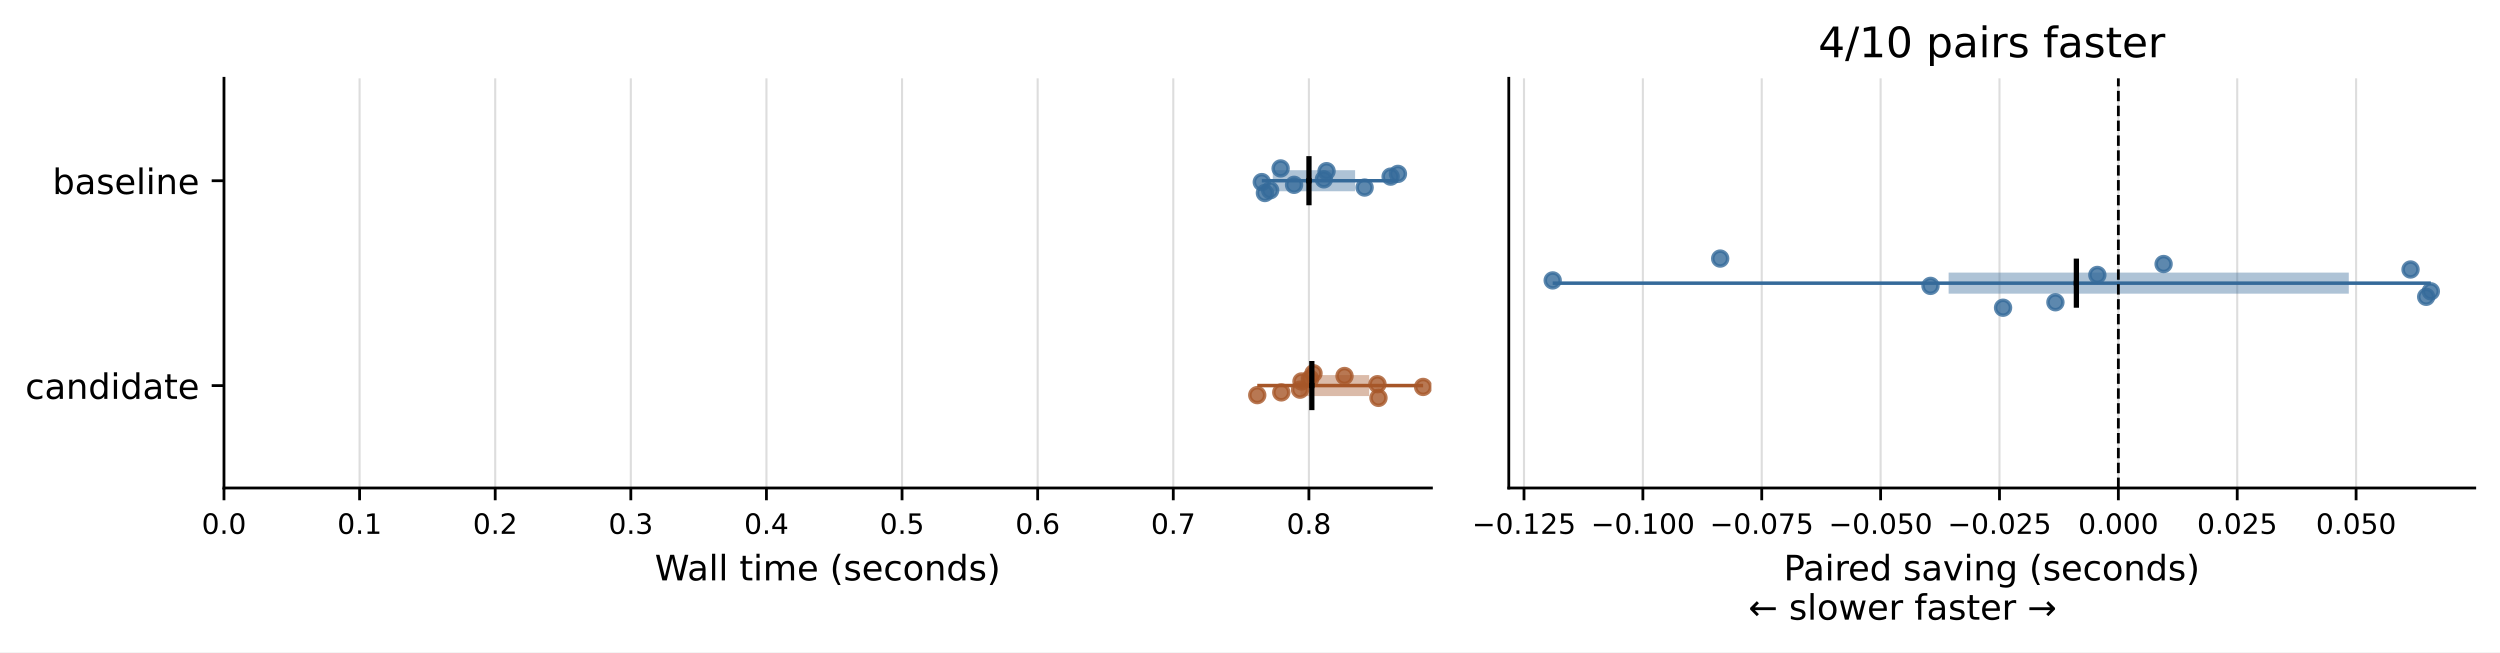
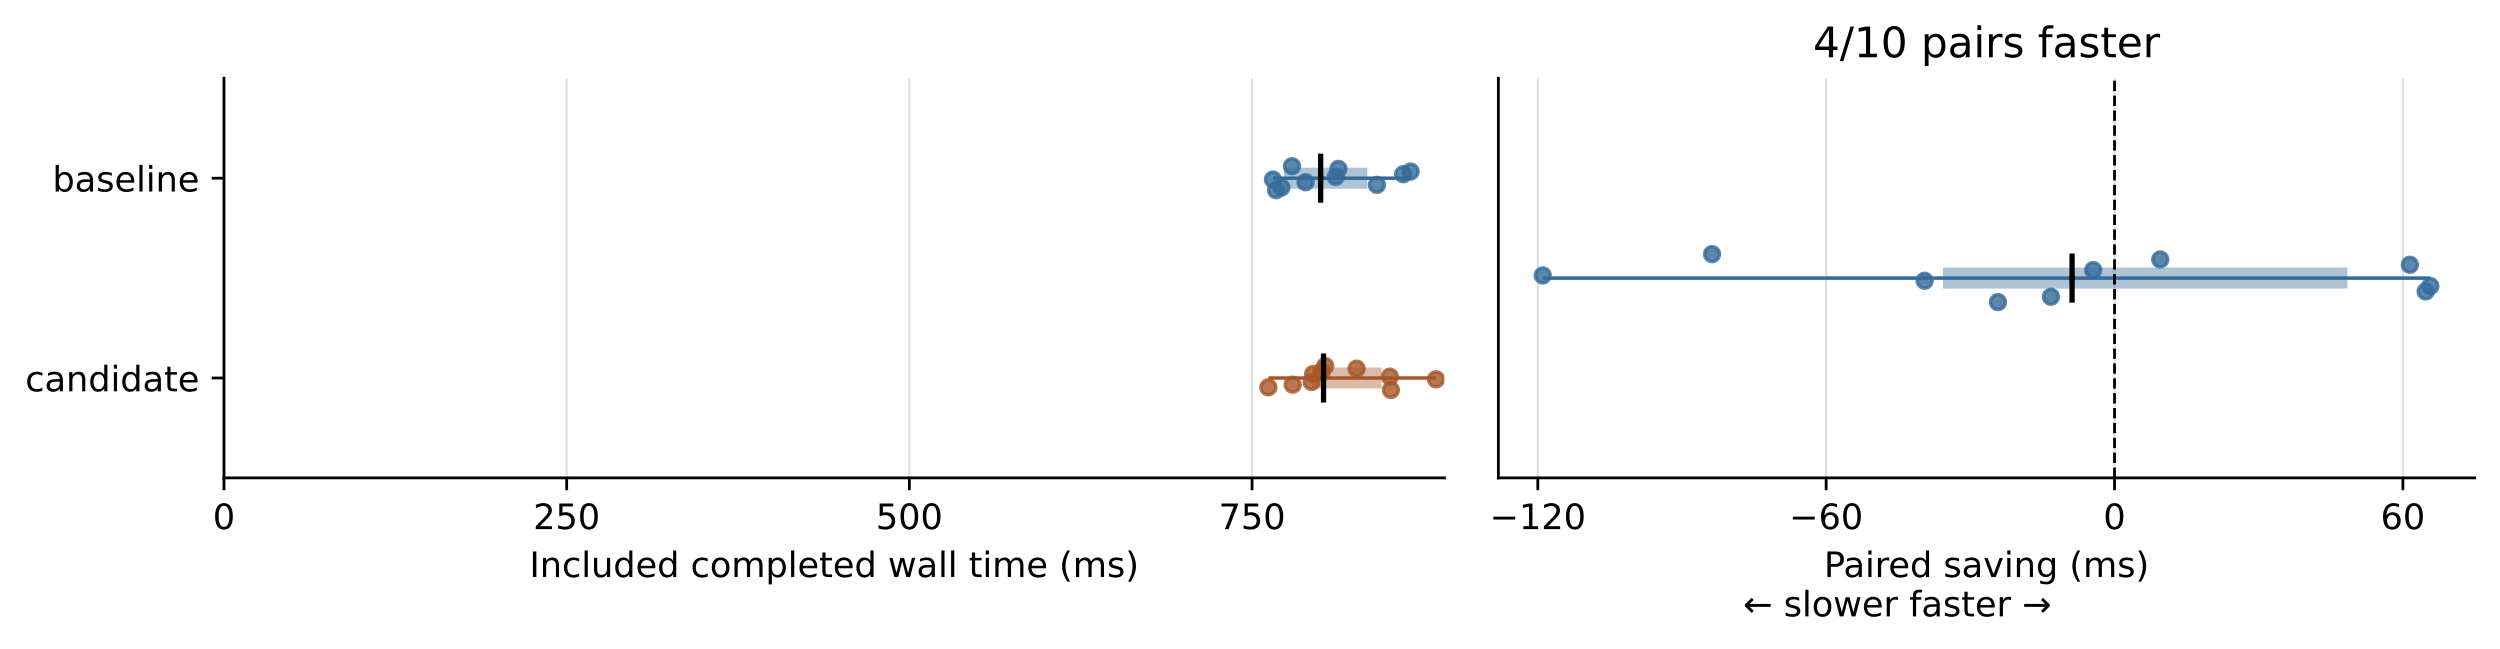
- <svg xmlns="http://www.w3.org/2000/svg" xmlns:xlink="http://www.w3.org/1999/xlink" width="712.581pt" height="185.913pt" viewBox="0 0 712.581 185.913" version="1.1">
+ <svg xmlns="http://www.w3.org/2000/svg" xmlns:xlink="http://www.w3.org/1999/xlink" width="712.581pt" height="184.968pt" viewBox="0 0 712.581 184.968" version="1.1">
  <defs>
    <style type="text/css">*{stroke-linejoin: round; stroke-linecap: butt}</style>
  </defs>
  <g id="figure_1">
    <g id="patch_1">
-       <path d="M -0 185.913  L 712.581 185.913  L 712.581 0  L -0 0  z " style="fill: #ffffff" />
+       <path d="M -0 184.968  L 712.581 184.968  L 712.581 0  L -0 0  z " style="fill: #ffffff" />
    </g>
    <g id="axes_1">
      <g id="patch_2">
-         <path d="M 63.841 139.094  L 408 139.094  L 408 22.318  L 63.841 22.318  z " style="fill: #ffffff" />
+         <path d="M 63.841 136.214  L 411.708 136.214  L 411.708 22.318  L 63.841 22.318  z " style="fill: #ffffff" />
      </g>
      <g id="matplotlib.axis_1">
        <g id="xtick_1">
          <g id="line2d_1">
-             <path d="M 63.841 139.094  L 63.841 22.318  " clip-path="url(#p7d16305b17)" style="fill: none; stroke: #dddddd; stroke-width: 0.6; stroke-linecap: square" />
+             <path d="M 63.841 136.214  L 63.841 22.318  " clip-path="url(#pef8e4d3e06)" style="fill: none; stroke: #dddddd; stroke-width: 0.6; stroke-linecap: square" />
          </g>
          <g id="line2d_2">
            <defs>
-               <path id="mda539fa902" d="M 0 0  L 0 3.5  " style="stroke: #000000; stroke-width: 0.8" />
+               <path id="m2d8aba5384" d="M 0 0  L 0 3.5  " style="stroke: #000000; stroke-width: 0.8" />
            </defs>
            <g>
-               <use xlink:href="#mda539fa902" x="63.841" y="139.094" style="stroke: #000000; stroke-width: 0.8" />
+               <use xlink:href="#m2d8aba5384" x="63.841" y="136.214" style="stroke: #000000; stroke-width: 0.8" />
            </g>
          </g>
          <g id="text_1">
-             <text style="font-size: 8px; font-family: 'DejaVu Sans', 'Bitstream Vera Sans', 'Computer Modern Sans Serif', 'Lucida Grande', 'Verdana', 'Geneva', 'Lucid', 'Arial', 'Helvetica', 'Avant Garde', sans-serif; text-anchor: middle" x="63.841" y="152.173" transform="rotate(-0 63.84063 152.1729)">0.0</text>
+             <text style="font-size: 10px; font-family: 'DejaVu Sans', 'Bitstream Vera Sans', 'Computer Modern Sans Serif', 'Lucida Grande', 'Verdana', 'Geneva', 'Lucid', 'Arial', 'Helvetica', 'Avant Garde', sans-serif; text-anchor: middle" x="63.841" y="150.813" transform="rotate(-0 63.84063 150.8126)">0</text>
          </g>
        </g>
        <g id="xtick_2">
          <g id="line2d_3">
-             <path d="M 102.495 139.094  L 102.495 22.318  " clip-path="url(#p7d16305b17)" style="fill: none; stroke: #dddddd; stroke-width: 0.6; stroke-linecap: square" />
+             <path d="M 161.518 136.214  L 161.518 22.318  " clip-path="url(#pef8e4d3e06)" style="fill: none; stroke: #dddddd; stroke-width: 0.6; stroke-linecap: square" />
          </g>
          <g id="line2d_4">
            <g>
-               <use xlink:href="#mda539fa902" x="102.495" y="139.094" style="stroke: #000000; stroke-width: 0.8" />
+               <use xlink:href="#m2d8aba5384" x="161.518" y="136.214" style="stroke: #000000; stroke-width: 0.8" />
            </g>
          </g>
          <g id="text_2">
-             <text style="font-size: 8px; font-family: 'DejaVu Sans', 'Bitstream Vera Sans', 'Computer Modern Sans Serif', 'Lucida Grande', 'Verdana', 'Geneva', 'Lucid', 'Arial', 'Helvetica', 'Avant Garde', sans-serif; text-anchor: middle" x="102.495" y="152.173" transform="rotate(-0 102.4951 152.1729)">0.1</text>
+             <text style="font-size: 10px; font-family: 'DejaVu Sans', 'Bitstream Vera Sans', 'Computer Modern Sans Serif', 'Lucida Grande', 'Verdana', 'Geneva', 'Lucid', 'Arial', 'Helvetica', 'Avant Garde', sans-serif; text-anchor: middle" x="161.518" y="150.813" transform="rotate(-0 161.518 150.8126)">250</text>
          </g>
        </g>
        <g id="xtick_3">
          <g id="line2d_5">
-             <path d="M 141.15 139.094  L 141.15 22.318  " clip-path="url(#p7d16305b17)" style="fill: none; stroke: #dddddd; stroke-width: 0.6; stroke-linecap: square" />
+             <path d="M 259.195 136.214  L 259.195 22.318  " clip-path="url(#pef8e4d3e06)" style="fill: none; stroke: #dddddd; stroke-width: 0.6; stroke-linecap: square" />
          </g>
          <g id="line2d_6">
            <g>
-               <use xlink:href="#mda539fa902" x="141.15" y="139.094" style="stroke: #000000; stroke-width: 0.8" />
+               <use xlink:href="#m2d8aba5384" x="259.195" y="136.214" style="stroke: #000000; stroke-width: 0.8" />
            </g>
          </g>
          <g id="text_3">
-             <text style="font-size: 8px; font-family: 'DejaVu Sans', 'Bitstream Vera Sans', 'Computer Modern Sans Serif', 'Lucida Grande', 'Verdana', 'Geneva', 'Lucid', 'Arial', 'Helvetica', 'Avant Garde', sans-serif; text-anchor: middle" x="141.15" y="152.173" transform="rotate(-0 141.1496 152.1729)">0.2</text>
+             <text style="font-size: 10px; font-family: 'DejaVu Sans', 'Bitstream Vera Sans', 'Computer Modern Sans Serif', 'Lucida Grande', 'Verdana', 'Geneva', 'Lucid', 'Arial', 'Helvetica', 'Avant Garde', sans-serif; text-anchor: middle" x="259.195" y="150.813" transform="rotate(-0 259.1954 150.8126)">500</text>
          </g>
        </g>
        <g id="xtick_4">
          <g id="line2d_7">
-             <path d="M 179.804 139.094  L 179.804 22.318  " clip-path="url(#p7d16305b17)" style="fill: none; stroke: #dddddd; stroke-width: 0.6; stroke-linecap: square" />
+             <path d="M 356.873 136.214  L 356.873 22.318  " clip-path="url(#pef8e4d3e06)" style="fill: none; stroke: #dddddd; stroke-width: 0.6; stroke-linecap: square" />
          </g>
          <g id="line2d_8">
            <g>
-               <use xlink:href="#mda539fa902" x="179.804" y="139.094" style="stroke: #000000; stroke-width: 0.8" />
+               <use xlink:href="#m2d8aba5384" x="356.873" y="136.214" style="stroke: #000000; stroke-width: 0.8" />
            </g>
          </g>
          <g id="text_4">
-             <text style="font-size: 8px; font-family: 'DejaVu Sans', 'Bitstream Vera Sans', 'Computer Modern Sans Serif', 'Lucida Grande', 'Verdana', 'Geneva', 'Lucid', 'Arial', 'Helvetica', 'Avant Garde', sans-serif; text-anchor: middle" x="179.804" y="152.173" transform="rotate(-0 179.8042 152.1729)">0.3</text>
-           </g>
-         </g>
-         <g id="xtick_5">
-           <g id="line2d_9">
-             <path d="M 218.459 139.094  L 218.459 22.318  " clip-path="url(#p7d16305b17)" style="fill: none; stroke: #dddddd; stroke-width: 0.6; stroke-linecap: square" />
-           </g>
-           <g id="line2d_10">
-             <g>
-               <use xlink:href="#mda539fa902" x="218.459" y="139.094" style="stroke: #000000; stroke-width: 0.8" />
-             </g>
-           </g>
-           <g id="text_5">
-             <text style="font-size: 8px; font-family: 'DejaVu Sans', 'Bitstream Vera Sans', 'Computer Modern Sans Serif', 'Lucida Grande', 'Verdana', 'Geneva', 'Lucid', 'Arial', 'Helvetica', 'Avant Garde', sans-serif; text-anchor: middle" x="218.459" y="152.173" transform="rotate(-0 218.4587 152.1729)">0.4</text>
-           </g>
-         </g>
-         <g id="xtick_6">
-           <g id="line2d_11">
-             <path d="M 257.113 139.094  L 257.113 22.318  " clip-path="url(#p7d16305b17)" style="fill: none; stroke: #dddddd; stroke-width: 0.6; stroke-linecap: square" />
-           </g>
-           <g id="line2d_12">
-             <g>
-               <use xlink:href="#mda539fa902" x="257.113" y="139.094" style="stroke: #000000; stroke-width: 0.8" />
-             </g>
-           </g>
-           <g id="text_6">
-             <text style="font-size: 8px; font-family: 'DejaVu Sans', 'Bitstream Vera Sans', 'Computer Modern Sans Serif', 'Lucida Grande', 'Verdana', 'Geneva', 'Lucid', 'Arial', 'Helvetica', 'Avant Garde', sans-serif; text-anchor: middle" x="257.113" y="152.173" transform="rotate(-0 257.1132 152.1729)">0.5</text>
-           </g>
-         </g>
-         <g id="xtick_7">
-           <g id="line2d_13">
-             <path d="M 295.768 139.094  L 295.768 22.318  " clip-path="url(#p7d16305b17)" style="fill: none; stroke: #dddddd; stroke-width: 0.6; stroke-linecap: square" />
-           </g>
-           <g id="line2d_14">
-             <g>
-               <use xlink:href="#mda539fa902" x="295.768" y="139.094" style="stroke: #000000; stroke-width: 0.8" />
-             </g>
-           </g>
-           <g id="text_7">
-             <text style="font-size: 8px; font-family: 'DejaVu Sans', 'Bitstream Vera Sans', 'Computer Modern Sans Serif', 'Lucida Grande', 'Verdana', 'Geneva', 'Lucid', 'Arial', 'Helvetica', 'Avant Garde', sans-serif; text-anchor: middle" x="295.768" y="152.173" transform="rotate(-0 295.7677 152.1729)">0.6</text>
-           </g>
-         </g>
-         <g id="xtick_8">
-           <g id="line2d_15">
-             <path d="M 334.422 139.094  L 334.422 22.318  " clip-path="url(#p7d16305b17)" style="fill: none; stroke: #dddddd; stroke-width: 0.6; stroke-linecap: square" />
-           </g>
-           <g id="line2d_16">
-             <g>
-               <use xlink:href="#mda539fa902" x="334.422" y="139.094" style="stroke: #000000; stroke-width: 0.8" />
-             </g>
-           </g>
-           <g id="text_8">
-             <text style="font-size: 8px; font-family: 'DejaVu Sans', 'Bitstream Vera Sans', 'Computer Modern Sans Serif', 'Lucida Grande', 'Verdana', 'Geneva', 'Lucid', 'Arial', 'Helvetica', 'Avant Garde', sans-serif; text-anchor: middle" x="334.422" y="152.173" transform="rotate(-0 334.4222 152.1729)">0.7</text>
-           </g>
-         </g>
-         <g id="xtick_9">
-           <g id="line2d_17">
-             <path d="M 373.077 139.094  L 373.077 22.318  " clip-path="url(#p7d16305b17)" style="fill: none; stroke: #dddddd; stroke-width: 0.6; stroke-linecap: square" />
-           </g>
-           <g id="line2d_18">
-             <g>
-               <use xlink:href="#mda539fa902" x="373.077" y="139.094" style="stroke: #000000; stroke-width: 0.8" />
-             </g>
-           </g>
-           <g id="text_9">
-             <text style="font-size: 8px; font-family: 'DejaVu Sans', 'Bitstream Vera Sans', 'Computer Modern Sans Serif', 'Lucida Grande', 'Verdana', 'Geneva', 'Lucid', 'Arial', 'Helvetica', 'Avant Garde', sans-serif; text-anchor: middle" x="373.077" y="152.173" transform="rotate(-0 373.0767 152.1729)">0.8</text>
-           </g>
-         </g>
-         <g id="text_10">
-           <text style="font-size: 10px; font-family: 'DejaVu Sans', 'Bitstream Vera Sans', 'Computer Modern Sans Serif', 'Lucida Grande', 'Verdana', 'Geneva', 'Lucid', 'Arial', 'Helvetica', 'Avant Garde', sans-serif; text-anchor: middle" x="235.92" y="165.435" transform="rotate(-0 235.9203 165.4351)">Wall time (seconds)</text>
+             <text style="font-size: 10px; font-family: 'DejaVu Sans', 'Bitstream Vera Sans', 'Computer Modern Sans Serif', 'Lucida Grande', 'Verdana', 'Geneva', 'Lucid', 'Arial', 'Helvetica', 'Avant Garde', sans-serif; text-anchor: middle" x="356.873" y="150.813" transform="rotate(-0 356.8727 150.8126)">750</text>
+           </g>
+         </g>
+         <g id="text_5">
+           <text style="font-size: 10px; font-family: 'DejaVu Sans', 'Bitstream Vera Sans', 'Computer Modern Sans Serif', 'Lucida Grande', 'Verdana', 'Geneva', 'Lucid', 'Arial', 'Helvetica', 'Avant Garde', sans-serif; text-anchor: middle" x="237.774" y="164.491" transform="rotate(-0 237.7741 164.4907)">Included completed wall time (ms)</text>
        </g>
      </g>
      <g id="matplotlib.axis_2">
        <g id="ytick_1">
-           <g id="line2d_19">
+           <g id="line2d_9">
            <defs>
-               <path id="mda87a6e8aa" d="M 0 0  L -3.5 0  " style="stroke: #000000; stroke-width: 0.8" />
+               <path id="m317ef83d3a" d="M 0 0  L -3.5 0  " style="stroke: #000000; stroke-width: 0.8" />
            </defs>
            <g>
-               <use xlink:href="#mda87a6e8aa" x="63.841" y="51.512" style="stroke: #000000; stroke-width: 0.8" />
-             </g>
-           </g>
-           <g id="text_11">
-             <text style="font-size: 10px; font-family: 'DejaVu Sans', 'Bitstream Vera Sans', 'Computer Modern Sans Serif', 'Lucida Grande', 'Verdana', 'Geneva', 'Lucid', 'Arial', 'Helvetica', 'Avant Garde', sans-serif; text-anchor: end" x="56.841" y="55.311" transform="rotate(-0 56.84063 55.31134)">baseline</text>
+               <use xlink:href="#m317ef83d3a" x="63.841" y="50.792" style="stroke: #000000; stroke-width: 0.8" />
+             </g>
+           </g>
+           <g id="text_6">
+             <text style="font-size: 10px; font-family: 'DejaVu Sans', 'Bitstream Vera Sans', 'Computer Modern Sans Serif', 'Lucida Grande', 'Verdana', 'Geneva', 'Lucid', 'Arial', 'Helvetica', 'Avant Garde', sans-serif; text-anchor: end" x="56.841" y="54.591" transform="rotate(-0 56.84063 54.59134)">baseline</text>
          </g>
        </g>
        <g id="ytick_2">
-           <g id="line2d_20">
-             <g>
-               <use xlink:href="#mda87a6e8aa" x="63.841" y="109.9" style="stroke: #000000; stroke-width: 0.8" />
-             </g>
-           </g>
-           <g id="text_12">
-             <text style="font-size: 10px; font-family: 'DejaVu Sans', 'Bitstream Vera Sans', 'Computer Modern Sans Serif', 'Lucida Grande', 'Verdana', 'Geneva', 'Lucid', 'Arial', 'Helvetica', 'Avant Garde', sans-serif; text-anchor: end" x="56.841" y="113.699" transform="rotate(-0 56.84063 113.6993)">candidate</text>
+           <g id="line2d_10">
+             <g>
+               <use xlink:href="#m317ef83d3a" x="63.841" y="107.74" style="stroke: #000000; stroke-width: 0.8" />
+             </g>
+           </g>
+           <g id="text_7">
+             <text style="font-size: 10px; font-family: 'DejaVu Sans', 'Bitstream Vera Sans', 'Computer Modern Sans Serif', 'Lucida Grande', 'Verdana', 'Geneva', 'Lucid', 'Arial', 'Helvetica', 'Avant Garde', sans-serif; text-anchor: end" x="56.841" y="111.539" transform="rotate(-0 56.84063 111.5393)">candidate</text>
          </g>
        </g>
      </g>
      <g id="LineCollection_1">
-         <path d="M 359.65 51.512  L 398.454 51.512  " clip-path="url(#p7d16305b17)" style="fill: none; stroke: #356a9a" />
+         <path d="M 362.837 50.792  L 402.058 50.792  " clip-path="url(#pef8e4d3e06)" style="fill: none; stroke: #356a9a" />
      </g>
      <g id="LineCollection_2">
-         <path d="M 362.779 51.512  L 386.247 51.512  " clip-path="url(#p7d16305b17)" style="fill: none; stroke: #356a9a; stroke-opacity: 0.4; stroke-width: 6" />
+         <path d="M 365.999 50.792  L 389.72 50.792  " clip-path="url(#pef8e4d3e06)" style="fill: none; stroke: #356a9a; stroke-opacity: 0.4; stroke-width: 6" />
      </g>
      <g id="LineCollection_3">
-         <path d="M 358.356 109.9  L 405.636 109.9  " clip-path="url(#p7d16305b17)" style="fill: none; stroke: #a65628" />
+         <path d="M 361.528 107.74  L 409.318 107.74  " clip-path="url(#pef8e4d3e06)" style="fill: none; stroke: #a65628" />
      </g>
      <g id="LineCollection_4">
-         <path d="M 370.661 109.9  L 390.273 109.9  " clip-path="url(#p7d16305b17)" style="fill: none; stroke: #a65628; stroke-opacity: 0.4; stroke-width: 6" />
+         <path d="M 373.966 107.74  L 393.79 107.74  " clip-path="url(#pef8e4d3e06)" style="fill: none; stroke: #a65628; stroke-opacity: 0.4; stroke-width: 6" />
      </g>
      <g id="patch_3">
-         <path d="M 63.841 139.094  L 63.841 22.318  " style="fill: none; stroke: #000000; stroke-width: 0.8; stroke-linejoin: miter; stroke-linecap: square" />
+         <path d="M 63.841 136.214  L 63.841 22.318  " style="fill: none; stroke: #000000; stroke-width: 0.8; stroke-linejoin: miter; stroke-linecap: square" />
      </g>
      <g id="patch_4">
-         <path d="M 63.841 139.094  L 408 139.094  " style="fill: none; stroke: #000000; stroke-width: 0.8; stroke-linejoin: miter; stroke-linecap: square" />
+         <path d="M 63.841 136.214  L 411.708 136.214  " style="fill: none; stroke: #000000; stroke-width: 0.8; stroke-linejoin: miter; stroke-linecap: square" />
      </g>
      <g id="PathCollection_1">
        <defs>
-           <path id="m7915d89425" d="M 0 2.121  C 0.563 2.121 1.102 1.898 1.5 1.5  C 1.898 1.102 2.121 0.563 2.121 0  C 2.121 -0.563 1.898 -1.102 1.5 -1.5  C 1.102 -1.898 0.563 -2.121 0 -2.121  C -0.563 -2.121 -1.102 -1.898 -1.5 -1.5  C -1.898 -1.102 -2.121 -0.563 -2.121 0  C -2.121 0.563 -1.898 1.102 -1.5 1.5  C -1.102 1.898 -0.563 2.121 0 2.121  z " style="stroke: #356a9a; stroke-opacity: 0.8" />
+           <path id="mb7714c7e5b" d="M 0 2.121  C 0.563 2.121 1.102 1.898 1.5 1.5  C 1.898 1.102 2.121 0.563 2.121 0  C 2.121 -0.563 1.898 -1.102 1.5 -1.5  C 1.102 -1.898 0.563 -2.121 0 -2.121  C -0.563 -2.121 -1.102 -1.898 -1.5 -1.5  C -1.898 -1.102 -2.121 -0.563 -2.121 0  C -2.121 0.563 -1.898 1.102 -1.5 1.5  C -1.102 1.898 -0.563 2.121 0 2.121  z " style="stroke: #356a9a; stroke-opacity: 0.8" />
        </defs>
-         <g clip-path="url(#p7d16305b17)">
-           <use xlink:href="#m7915d89425" x="365.016" y="48.009" style="fill: #356a9a; fill-opacity: 0.8; stroke: #356a9a; stroke-opacity: 0.8" />
-           <use xlink:href="#m7915d89425" x="378.113" y="48.787" style="fill: #356a9a; fill-opacity: 0.8; stroke: #356a9a; stroke-opacity: 0.8" />
-           <use xlink:href="#m7915d89425" x="398.454" y="49.566" style="fill: #356a9a; fill-opacity: 0.8; stroke: #356a9a; stroke-opacity: 0.8" />
-           <use xlink:href="#m7915d89425" x="396.37" y="50.344" style="fill: #356a9a; fill-opacity: 0.8; stroke: #356a9a; stroke-opacity: 0.8" />
-           <use xlink:href="#m7915d89425" x="377.348" y="51.123" style="fill: #356a9a; fill-opacity: 0.8; stroke: #356a9a; stroke-opacity: 0.8" />
-           <use xlink:href="#m7915d89425" x="359.65" y="51.901" style="fill: #356a9a; fill-opacity: 0.8; stroke: #356a9a; stroke-opacity: 0.8" />
-           <use xlink:href="#m7915d89425" x="368.851" y="52.68" style="fill: #356a9a; fill-opacity: 0.8; stroke: #356a9a; stroke-opacity: 0.8" />
-           <use xlink:href="#m7915d89425" x="388.958" y="53.458" style="fill: #356a9a; fill-opacity: 0.8; stroke: #356a9a; stroke-opacity: 0.8" />
-           <use xlink:href="#m7915d89425" x="362.033" y="54.237" style="fill: #356a9a; fill-opacity: 0.8; stroke: #356a9a; stroke-opacity: 0.8" />
-           <use xlink:href="#m7915d89425" x="360.537" y="55.015" style="fill: #356a9a; fill-opacity: 0.8; stroke: #356a9a; stroke-opacity: 0.8" />
+         <g clip-path="url(#pef8e4d3e06)">
+           <use xlink:href="#mb7714c7e5b" x="368.26" y="47.375" style="fill: #356a9a; fill-opacity: 0.8; stroke: #356a9a; stroke-opacity: 0.8" />
+           <use xlink:href="#mb7714c7e5b" x="381.499" y="48.135" style="fill: #356a9a; fill-opacity: 0.8; stroke: #356a9a; stroke-opacity: 0.8" />
+           <use xlink:href="#mb7714c7e5b" x="402.058" y="48.894" style="fill: #356a9a; fill-opacity: 0.8; stroke: #356a9a; stroke-opacity: 0.8" />
+           <use xlink:href="#mb7714c7e5b" x="399.952" y="49.653" style="fill: #356a9a; fill-opacity: 0.8; stroke: #356a9a; stroke-opacity: 0.8" />
+           <use xlink:href="#mb7714c7e5b" x="380.726" y="50.412" style="fill: #356a9a; fill-opacity: 0.8; stroke: #356a9a; stroke-opacity: 0.8" />
+           <use xlink:href="#mb7714c7e5b" x="362.837" y="51.172" style="fill: #356a9a; fill-opacity: 0.8; stroke: #356a9a; stroke-opacity: 0.8" />
+           <use xlink:href="#mb7714c7e5b" x="372.137" y="51.931" style="fill: #356a9a; fill-opacity: 0.8; stroke: #356a9a; stroke-opacity: 0.8" />
+           <use xlink:href="#mb7714c7e5b" x="392.461" y="52.69" style="fill: #356a9a; fill-opacity: 0.8; stroke: #356a9a; stroke-opacity: 0.8" />
+           <use xlink:href="#mb7714c7e5b" x="365.246" y="53.45" style="fill: #356a9a; fill-opacity: 0.8; stroke: #356a9a; stroke-opacity: 0.8" />
+           <use xlink:href="#mb7714c7e5b" x="363.733" y="54.209" style="fill: #356a9a; fill-opacity: 0.8; stroke: #356a9a; stroke-opacity: 0.8" />
        </g>
      </g>
      <g id="PathCollection_2">
        <defs>
-           <path id="m2c736f59b2" d="M 0 2.121  C 0.563 2.121 1.102 1.898 1.5 1.5  C 1.898 1.102 2.121 0.563 2.121 0  C 2.121 -0.563 1.898 -1.102 1.5 -1.5  C 1.102 -1.898 0.563 -2.121 0 -2.121  C -0.563 -2.121 -1.102 -1.898 -1.5 -1.5  C -1.898 -1.102 -2.121 -0.563 -2.121 0  C -2.121 0.563 -1.898 1.102 -1.5 1.5  C -1.102 1.898 -0.563 2.121 0 2.121  z " style="stroke: #a65628; stroke-opacity: 0.8" />
+           <path id="m712a5a43c2" d="M 0 2.121  C 0.563 2.121 1.102 1.898 1.5 1.5  C 1.898 1.102 2.121 0.563 2.121 0  C 2.121 -0.563 1.898 -1.102 1.5 -1.5  C 1.102 -1.898 0.563 -2.121 0 -2.121  C -0.563 -2.121 -1.102 -1.898 -1.5 -1.5  C -1.898 -1.102 -2.121 -0.563 -2.121 0  C -2.121 0.563 -1.898 1.102 -1.5 1.5  C -1.102 1.898 -0.563 2.121 0 2.121  z " style="stroke: #a65628; stroke-opacity: 0.8" />
        </defs>
-         <g clip-path="url(#p7d16305b17)">
-           <use xlink:href="#m2c736f59b2" x="374.389" y="106.397" style="fill: #a65628; fill-opacity: 0.8; stroke: #a65628; stroke-opacity: 0.8" />
-           <use xlink:href="#m2c736f59b2" x="383.23" y="107.175" style="fill: #a65628; fill-opacity: 0.8; stroke: #a65628; stroke-opacity: 0.8" />
-           <use xlink:href="#m2c736f59b2" x="373.43" y="107.954" style="fill: #a65628; fill-opacity: 0.8; stroke: #a65628; stroke-opacity: 0.8" />
-           <use xlink:href="#m2c736f59b2" x="370.967" y="108.732" style="fill: #a65628; fill-opacity: 0.8; stroke: #a65628; stroke-opacity: 0.8" />
-           <use xlink:href="#m2c736f59b2" x="392.621" y="109.511" style="fill: #a65628; fill-opacity: 0.8; stroke: #a65628; stroke-opacity: 0.8" />
-           <use xlink:href="#m2c736f59b2" x="405.636" y="110.289" style="fill: #a65628; fill-opacity: 0.8; stroke: #a65628; stroke-opacity: 0.8" />
-           <use xlink:href="#m2c736f59b2" x="370.559" y="111.068" style="fill: #a65628; fill-opacity: 0.8; stroke: #a65628; stroke-opacity: 0.8" />
-           <use xlink:href="#m2c736f59b2" x="365.206" y="111.846" style="fill: #a65628; fill-opacity: 0.8; stroke: #a65628; stroke-opacity: 0.8" />
-           <use xlink:href="#m2c736f59b2" x="358.356" y="112.625" style="fill: #a65628; fill-opacity: 0.8; stroke: #a65628; stroke-opacity: 0.8" />
-           <use xlink:href="#m2c736f59b2" x="392.907" y="113.403" style="fill: #a65628; fill-opacity: 0.8; stroke: #a65628; stroke-opacity: 0.8" />
-         </g>
-       </g>
-       <g id="line2d_21">
-         <path d="M 373.099 51.512  " clip-path="url(#p7d16305b17)" style="fill: none; stroke: #000000; stroke-width: 1.5; stroke-linecap: square" />
+         <g clip-path="url(#pef8e4d3e06)">
+           <use xlink:href="#m712a5a43c2" x="377.735" y="104.323" style="fill: #a65628; fill-opacity: 0.8; stroke: #a65628; stroke-opacity: 0.8" />
+           <use xlink:href="#m712a5a43c2" x="386.671" y="105.083" style="fill: #a65628; fill-opacity: 0.8; stroke: #a65628; stroke-opacity: 0.8" />
+           <use xlink:href="#m712a5a43c2" x="376.765" y="105.842" style="fill: #a65628; fill-opacity: 0.8; stroke: #a65628; stroke-opacity: 0.8" />
+           <use xlink:href="#m712a5a43c2" x="374.275" y="106.601" style="fill: #a65628; fill-opacity: 0.8; stroke: #a65628; stroke-opacity: 0.8" />
+           <use xlink:href="#m712a5a43c2" x="396.163" y="107.36" style="fill: #a65628; fill-opacity: 0.8; stroke: #a65628; stroke-opacity: 0.8" />
+           <use xlink:href="#m712a5a43c2" x="409.318" y="108.12" style="fill: #a65628; fill-opacity: 0.8; stroke: #a65628; stroke-opacity: 0.8" />
+           <use xlink:href="#m712a5a43c2" x="373.863" y="108.879" style="fill: #a65628; fill-opacity: 0.8; stroke: #a65628; stroke-opacity: 0.8" />
+           <use xlink:href="#m712a5a43c2" x="368.452" y="109.638" style="fill: #a65628; fill-opacity: 0.8; stroke: #a65628; stroke-opacity: 0.8" />
+           <use xlink:href="#m712a5a43c2" x="361.528" y="110.398" style="fill: #a65628; fill-opacity: 0.8; stroke: #a65628; stroke-opacity: 0.8" />
+           <use xlink:href="#m712a5a43c2" x="396.452" y="111.157" style="fill: #a65628; fill-opacity: 0.8; stroke: #a65628; stroke-opacity: 0.8" />
+         </g>
+       </g>
+       <g id="line2d_11">
+         <path d="M 376.431 50.792  " clip-path="url(#pef8e4d3e06)" style="fill: none; stroke: #000000; stroke-width: 1.5; stroke-linecap: square" />
        <defs>
-           <path id="mc241c513c4" d="M 0 7  L 0 -7  " style="stroke: #000000; stroke-width: 1.5" />
+           <path id="mcbeee797f2" d="M 0 7  L 0 -7  " style="stroke: #000000; stroke-width: 1.5" />
        </defs>
-         <g clip-path="url(#p7d16305b17)">
-           <use xlink:href="#mc241c513c4" x="373.099" y="51.512" style="stroke: #000000; stroke-width: 1.5" />
-         </g>
-       </g>
-       <g id="line2d_22">
-         <path d="M 373.91 109.9  " clip-path="url(#p7d16305b17)" style="fill: none; stroke: #000000; stroke-width: 1.5; stroke-linecap: square" />
-         <g clip-path="url(#p7d16305b17)">
-           <use xlink:href="#mc241c513c4" x="373.91" y="109.9" style="stroke: #000000; stroke-width: 1.5" />
+         <g clip-path="url(#pef8e4d3e06)">
+           <use xlink:href="#mcbeee797f2" x="376.431" y="50.792" style="stroke: #000000; stroke-width: 1.5" />
+         </g>
+       </g>
+       <g id="line2d_12">
+         <path d="M 377.25 107.74  " clip-path="url(#pef8e4d3e06)" style="fill: none; stroke: #000000; stroke-width: 1.5; stroke-linecap: square" />
+         <g clip-path="url(#pef8e4d3e06)">
+           <use xlink:href="#mcbeee797f2" x="377.25" y="107.74" style="stroke: #000000; stroke-width: 1.5" />
        </g>
      </g>
    </g>
    <g id="axes_2">
      <g id="patch_5">
-         <path d="M 430.053 139.094  L 705.381 139.094  L 705.381 22.318  L 430.053 22.318  z " style="fill: #ffffff" />
+         <path d="M 427.087 136.214  L 705.381 136.214  L 705.381 22.318  L 427.087 22.318  z " style="fill: #ffffff" />
      </g>
      <g id="matplotlib.axis_3">
-         <g id="xtick_10">
-           <g id="line2d_23">
-             <path d="M 434.391 139.094  L 434.391 22.318  " clip-path="url(#p4ac97d90ba)" style="fill: none; stroke: #dddddd; stroke-width: 0.6; stroke-linecap: square" />
-           </g>
-           <g id="line2d_24">
-             <g>
-               <use xlink:href="#mda539fa902" x="434.391" y="139.094" style="stroke: #000000; stroke-width: 0.8" />
-             </g>
-           </g>
-           <g id="text_13">
-             <text style="font-size: 8px; font-family: 'DejaVu Sans', 'Bitstream Vera Sans', 'Computer Modern Sans Serif', 'Lucida Grande', 'Verdana', 'Geneva', 'Lucid', 'Arial', 'Helvetica', 'Avant Garde', sans-serif; text-anchor: middle" x="434.391" y="152.173" transform="rotate(-0 434.3906 152.1729)">−0.125</text>
-           </g>
-         </g>
-         <g id="xtick_11">
-           <g id="line2d_25">
-             <path d="M 468.272 139.094  L 468.272 22.318  " clip-path="url(#p4ac97d90ba)" style="fill: none; stroke: #dddddd; stroke-width: 0.6; stroke-linecap: square" />
-           </g>
-           <g id="line2d_26">
-             <g>
-               <use xlink:href="#mda539fa902" x="468.272" y="139.094" style="stroke: #000000; stroke-width: 0.8" />
-             </g>
-           </g>
-           <g id="text_14">
-             <text style="font-size: 8px; font-family: 'DejaVu Sans', 'Bitstream Vera Sans', 'Computer Modern Sans Serif', 'Lucida Grande', 'Verdana', 'Geneva', 'Lucid', 'Arial', 'Helvetica', 'Avant Garde', sans-serif; text-anchor: middle" x="468.272" y="152.173" transform="rotate(-0 468.2725 152.1729)">−0.100</text>
-           </g>
-         </g>
-         <g id="xtick_12">
-           <g id="line2d_27">
-             <path d="M 502.154 139.094  L 502.154 22.318  " clip-path="url(#p4ac97d90ba)" style="fill: none; stroke: #dddddd; stroke-width: 0.6; stroke-linecap: square" />
-           </g>
-           <g id="line2d_28">
-             <g>
-               <use xlink:href="#mda539fa902" x="502.154" y="139.094" style="stroke: #000000; stroke-width: 0.8" />
-             </g>
-           </g>
-           <g id="text_15">
-             <text style="font-size: 8px; font-family: 'DejaVu Sans', 'Bitstream Vera Sans', 'Computer Modern Sans Serif', 'Lucida Grande', 'Verdana', 'Geneva', 'Lucid', 'Arial', 'Helvetica', 'Avant Garde', sans-serif; text-anchor: middle" x="502.154" y="152.173" transform="rotate(-0 502.1543 152.1729)">−0.075</text>
-           </g>
-         </g>
-         <g id="xtick_13">
-           <g id="line2d_29">
-             <path d="M 536.036 139.094  L 536.036 22.318  " clip-path="url(#p4ac97d90ba)" style="fill: none; stroke: #dddddd; stroke-width: 0.6; stroke-linecap: square" />
-           </g>
-           <g id="line2d_30">
-             <g>
-               <use xlink:href="#mda539fa902" x="536.036" y="139.094" style="stroke: #000000; stroke-width: 0.8" />
-             </g>
-           </g>
-           <g id="text_16">
-             <text style="font-size: 8px; font-family: 'DejaVu Sans', 'Bitstream Vera Sans', 'Computer Modern Sans Serif', 'Lucida Grande', 'Verdana', 'Geneva', 'Lucid', 'Arial', 'Helvetica', 'Avant Garde', sans-serif; text-anchor: middle" x="536.036" y="152.173" transform="rotate(-0 536.0362 152.1729)">−0.050</text>
-           </g>
-         </g>
-         <g id="xtick_14">
-           <g id="line2d_31">
-             <path d="M 569.918 139.094  L 569.918 22.318  " clip-path="url(#p4ac97d90ba)" style="fill: none; stroke: #dddddd; stroke-width: 0.6; stroke-linecap: square" />
-           </g>
-           <g id="line2d_32">
-             <g>
-               <use xlink:href="#mda539fa902" x="569.918" y="139.094" style="stroke: #000000; stroke-width: 0.8" />
-             </g>
-           </g>
-           <g id="text_17">
-             <text style="font-size: 8px; font-family: 'DejaVu Sans', 'Bitstream Vera Sans', 'Computer Modern Sans Serif', 'Lucida Grande', 'Verdana', 'Geneva', 'Lucid', 'Arial', 'Helvetica', 'Avant Garde', sans-serif; text-anchor: middle" x="569.918" y="152.173" transform="rotate(-0 569.9181 152.1729)">−0.025</text>
-           </g>
-         </g>
-         <g id="xtick_15">
-           <g id="line2d_33">
-             <path d="M 603.8 139.094  L 603.8 22.318  " clip-path="url(#p4ac97d90ba)" style="fill: none; stroke: #dddddd; stroke-width: 0.6; stroke-linecap: square" />
-           </g>
-           <g id="line2d_34">
-             <g>
-               <use xlink:href="#mda539fa902" x="603.8" y="139.094" style="stroke: #000000; stroke-width: 0.8" />
-             </g>
-           </g>
-           <g id="text_18">
-             <text style="font-size: 8px; font-family: 'DejaVu Sans', 'Bitstream Vera Sans', 'Computer Modern Sans Serif', 'Lucida Grande', 'Verdana', 'Geneva', 'Lucid', 'Arial', 'Helvetica', 'Avant Garde', sans-serif; text-anchor: middle" x="603.8" y="152.173" transform="rotate(-0 603.8 152.1729)">0.000</text>
-           </g>
-         </g>
-         <g id="xtick_16">
-           <g id="line2d_35">
-             <path d="M 637.682 139.094  L 637.682 22.318  " clip-path="url(#p4ac97d90ba)" style="fill: none; stroke: #dddddd; stroke-width: 0.6; stroke-linecap: square" />
-           </g>
-           <g id="line2d_36">
-             <g>
-               <use xlink:href="#mda539fa902" x="637.682" y="139.094" style="stroke: #000000; stroke-width: 0.8" />
-             </g>
-           </g>
-           <g id="text_19">
-             <text style="font-size: 8px; font-family: 'DejaVu Sans', 'Bitstream Vera Sans', 'Computer Modern Sans Serif', 'Lucida Grande', 'Verdana', 'Geneva', 'Lucid', 'Arial', 'Helvetica', 'Avant Garde', sans-serif; text-anchor: middle" x="637.682" y="152.173" transform="rotate(-0 637.6818 152.1729)">0.025</text>
-           </g>
-         </g>
-         <g id="xtick_17">
-           <g id="line2d_37">
-             <path d="M 671.564 139.094  L 671.564 22.318  " clip-path="url(#p4ac97d90ba)" style="fill: none; stroke: #dddddd; stroke-width: 0.6; stroke-linecap: square" />
-           </g>
-           <g id="line2d_38">
-             <g>
-               <use xlink:href="#mda539fa902" x="671.564" y="139.094" style="stroke: #000000; stroke-width: 0.8" />
-             </g>
-           </g>
-           <g id="text_20">
-             <text style="font-size: 8px; font-family: 'DejaVu Sans', 'Bitstream Vera Sans', 'Computer Modern Sans Serif', 'Lucida Grande', 'Verdana', 'Geneva', 'Lucid', 'Arial', 'Helvetica', 'Avant Garde', sans-serif; text-anchor: middle" x="671.564" y="152.173" transform="rotate(-0 671.5637 152.1729)">0.050</text>
-           </g>
-         </g>
-         <g id="text_21">
-           <text style="font-size: 10px; font-family: 'DejaVu Sans', 'Bitstream Vera Sans', 'Computer Modern Sans Serif', 'Lucida Grande', 'Verdana', 'Geneva', 'Lucid', 'Arial', 'Helvetica', 'Avant Garde', sans-serif" transform="translate(508.4028 165.4351)">Paired saving (seconds)</text>
-           <text style="font-size: 10px; font-family: 'DejaVu Sans', 'Bitstream Vera Sans', 'Computer Modern Sans Serif', 'Lucida Grande', 'Verdana', 'Geneva', 'Lucid', 'Arial', 'Helvetica', 'Avant Garde', sans-serif" transform="translate(498.3497 176.6329)">← slower                 faster →</text>
+         <g id="xtick_5">
+           <g id="line2d_13">
+             <path d="M 438.321 136.214  L 438.321 22.318  " clip-path="url(#pcad27dd6c8)" style="fill: none; stroke: #dddddd; stroke-width: 0.6; stroke-linecap: square" />
+           </g>
+           <g id="line2d_14">
+             <g>
+               <use xlink:href="#m2d8aba5384" x="438.321" y="136.214" style="stroke: #000000; stroke-width: 0.8" />
+             </g>
+           </g>
+           <g id="text_8">
+             <text style="font-size: 10px; font-family: 'DejaVu Sans', 'Bitstream Vera Sans', 'Computer Modern Sans Serif', 'Lucida Grande', 'Verdana', 'Geneva', 'Lucid', 'Arial', 'Helvetica', 'Avant Garde', sans-serif; text-anchor: middle" x="438.321" y="150.813" transform="rotate(-0 438.3205 150.8126)">−120</text>
+           </g>
+         </g>
+         <g id="xtick_6">
+           <g id="line2d_15">
+             <path d="M 520.513 136.214  L 520.513 22.318  " clip-path="url(#pcad27dd6c8)" style="fill: none; stroke: #dddddd; stroke-width: 0.6; stroke-linecap: square" />
+           </g>
+           <g id="line2d_16">
+             <g>
+               <use xlink:href="#m2d8aba5384" x="520.513" y="136.214" style="stroke: #000000; stroke-width: 0.8" />
+             </g>
+           </g>
+           <g id="text_9">
+             <text style="font-size: 10px; font-family: 'DejaVu Sans', 'Bitstream Vera Sans', 'Computer Modern Sans Serif', 'Lucida Grande', 'Verdana', 'Geneva', 'Lucid', 'Arial', 'Helvetica', 'Avant Garde', sans-serif; text-anchor: middle" x="520.513" y="150.813" transform="rotate(-0 520.5131 150.8126)">−60</text>
+           </g>
+         </g>
+         <g id="xtick_7">
+           <g id="line2d_17">
+             <path d="M 602.706 136.214  L 602.706 22.318  " clip-path="url(#pcad27dd6c8)" style="fill: none; stroke: #dddddd; stroke-width: 0.6; stroke-linecap: square" />
+           </g>
+           <g id="line2d_18">
+             <g>
+               <use xlink:href="#m2d8aba5384" x="602.706" y="136.214" style="stroke: #000000; stroke-width: 0.8" />
+             </g>
+           </g>
+           <g id="text_10">
+             <text style="font-size: 10px; font-family: 'DejaVu Sans', 'Bitstream Vera Sans', 'Computer Modern Sans Serif', 'Lucida Grande', 'Verdana', 'Geneva', 'Lucid', 'Arial', 'Helvetica', 'Avant Garde', sans-serif; text-anchor: middle" x="602.706" y="150.813" transform="rotate(-0 602.7056 150.8126)">0</text>
+           </g>
+         </g>
+         <g id="xtick_8">
+           <g id="line2d_19">
+             <path d="M 684.898 136.214  L 684.898 22.318  " clip-path="url(#pcad27dd6c8)" style="fill: none; stroke: #dddddd; stroke-width: 0.6; stroke-linecap: square" />
+           </g>
+           <g id="line2d_20">
+             <g>
+               <use xlink:href="#m2d8aba5384" x="684.898" y="136.214" style="stroke: #000000; stroke-width: 0.8" />
+             </g>
+           </g>
+           <g id="text_11">
+             <text style="font-size: 10px; font-family: 'DejaVu Sans', 'Bitstream Vera Sans', 'Computer Modern Sans Serif', 'Lucida Grande', 'Verdana', 'Geneva', 'Lucid', 'Arial', 'Helvetica', 'Avant Garde', sans-serif; text-anchor: middle" x="684.898" y="150.813" transform="rotate(-0 684.8981 150.8126)">60</text>
+           </g>
+         </g>
+         <g id="text_12">
+           <text style="font-size: 10px; font-family: 'DejaVu Sans', 'Bitstream Vera Sans', 'Computer Modern Sans Serif', 'Lucida Grande', 'Verdana', 'Geneva', 'Lucid', 'Arial', 'Helvetica', 'Avant Garde', sans-serif" transform="translate(519.8823 164.4907)">Paired saving (ms)</text>
+           <text style="font-size: 10px; font-family: 'DejaVu Sans', 'Bitstream Vera Sans', 'Computer Modern Sans Serif', 'Lucida Grande', 'Verdana', 'Geneva', 'Lucid', 'Arial', 'Helvetica', 'Avant Garde', sans-serif" transform="translate(496.8666 175.6885)">← slower                 faster →</text>
        </g>
      </g>
      <g id="matplotlib.axis_4" />
      <g id="LineCollection_5">
-         <path d="M 442.568 80.706  L 692.866 80.706  " clip-path="url(#p4ac97d90ba)" style="fill: none; stroke: #356a9a" />
+         <path d="M 439.737 79.266  L 692.731 79.266  " clip-path="url(#pcad27dd6c8)" style="fill: none; stroke: #356a9a" />
      </g>
      <g id="LineCollection_6">
-         <path d="M 555.423 80.706  L 669.483 80.706  " clip-path="url(#p4ac97d90ba)" style="fill: none; stroke: #356a9a; stroke-opacity: 0.4; stroke-width: 6" />
-       </g>
-       <g id="line2d_39">
-         <path d="M 603.8 139.094  L 603.8 22.318  " clip-path="url(#p4ac97d90ba)" style="fill: none; stroke-dasharray: 2.96,1.28; stroke-dashoffset: 0; stroke: #000000; stroke-width: 0.8" />
+         <path d="M 553.808 79.266  L 669.096 79.266  " clip-path="url(#pcad27dd6c8)" style="fill: none; stroke: #356a9a; stroke-opacity: 0.4; stroke-width: 6" />
+       </g>
+       <g id="line2d_21">
+         <path d="M 602.706 136.214  L 602.706 22.318  " clip-path="url(#pcad27dd6c8)" style="fill: none; stroke-dasharray: 2.96,1.28; stroke-dashoffset: 0; stroke: #000000; stroke-width: 0.8" />
      </g>
      <g id="patch_6">
-         <path d="M 430.053 139.094  L 430.053 22.318  " style="fill: none; stroke: #000000; stroke-width: 0.8; stroke-linejoin: miter; stroke-linecap: square" />
+         <path d="M 427.087 136.214  L 427.087 22.318  " style="fill: none; stroke: #000000; stroke-width: 0.8; stroke-linejoin: miter; stroke-linecap: square" />
      </g>
      <g id="patch_7">
-         <path d="M 430.053 139.094  L 705.381 139.094  " style="fill: none; stroke: #000000; stroke-width: 0.8; stroke-linejoin: miter; stroke-linecap: square" />
+         <path d="M 427.087 136.214  L 705.381 136.214  " style="fill: none; stroke: #000000; stroke-width: 0.8; stroke-linejoin: miter; stroke-linecap: square" />
      </g>
      <g id="PathCollection_3">
-         <g clip-path="url(#p4ac97d90ba)">
-           <use xlink:href="#m7915d89425" x="570.934" y="87.713" style="fill: #356a9a; fill-opacity: 0.8; stroke: #356a9a; stroke-opacity: 0.8" />
-           <use xlink:href="#m7915d89425" x="585.86" y="86.156" style="fill: #356a9a; fill-opacity: 0.8; stroke: #356a9a; stroke-opacity: 0.8" />
-           <use xlink:href="#m7915d89425" x="691.536" y="84.599" style="fill: #356a9a; fill-opacity: 0.8; stroke: #356a9a; stroke-opacity: 0.8" />
-           <use xlink:href="#m7915d89425" x="692.866" y="83.042" style="fill: #356a9a; fill-opacity: 0.8; stroke: #356a9a; stroke-opacity: 0.8" />
-           <use xlink:href="#m7915d89425" x="550.253" y="81.485" style="fill: #356a9a; fill-opacity: 0.8; stroke: #356a9a; stroke-opacity: 0.8" />
-           <use xlink:href="#m7915d89425" x="442.568" y="79.928" style="fill: #356a9a; fill-opacity: 0.8; stroke: #356a9a; stroke-opacity: 0.8" />
-           <use xlink:href="#m7915d89425" x="597.81" y="78.371" style="fill: #356a9a; fill-opacity: 0.8; stroke: #356a9a; stroke-opacity: 0.8" />
-           <use xlink:href="#m7915d89425" x="687.079" y="76.814" style="fill: #356a9a; fill-opacity: 0.8; stroke: #356a9a; stroke-opacity: 0.8" />
-           <use xlink:href="#m7915d89425" x="616.695" y="75.257" style="fill: #356a9a; fill-opacity: 0.8; stroke: #356a9a; stroke-opacity: 0.8" />
-           <use xlink:href="#m7915d89425" x="490.308" y="73.7" style="fill: #356a9a; fill-opacity: 0.8; stroke: #356a9a; stroke-opacity: 0.8" />
-         </g>
-       </g>
-       <g id="text_22">
-         <text style="font-size: 12px; font-family: 'DejaVu Sans', 'Bitstream Vera Sans', 'Computer Modern Sans Serif', 'Lucida Grande', 'Verdana', 'Geneva', 'Lucid', 'Arial', 'Helvetica', 'Avant Garde', sans-serif; text-anchor: middle" x="567.717" y="16.318" transform="rotate(-0 567.7169 16.31812)">4/10 pairs faster</text>
-       </g>
-       <g id="line2d_40">
-         <path d="M 591.835 80.706  " clip-path="url(#p4ac97d90ba)" style="fill: none; stroke: #000000; stroke-width: 1.5; stroke-linecap: square" />
-         <g clip-path="url(#p4ac97d90ba)">
-           <use xlink:href="#mc241c513c4" x="591.835" y="80.706" style="stroke: #000000; stroke-width: 1.5" />
+         <g clip-path="url(#pcad27dd6c8)">
+           <use xlink:href="#mb7714c7e5b" x="569.486" y="86.1" style="fill: #356a9a; fill-opacity: 0.8; stroke: #356a9a; stroke-opacity: 0.8" />
+           <use xlink:href="#mb7714c7e5b" x="584.573" y="84.581" style="fill: #356a9a; fill-opacity: 0.8; stroke: #356a9a; stroke-opacity: 0.8" />
+           <use xlink:href="#mb7714c7e5b" x="691.387" y="83.063" style="fill: #356a9a; fill-opacity: 0.8; stroke: #356a9a; stroke-opacity: 0.8" />
+           <use xlink:href="#mb7714c7e5b" x="692.731" y="81.544" style="fill: #356a9a; fill-opacity: 0.8; stroke: #356a9a; stroke-opacity: 0.8" />
+           <use xlink:href="#mb7714c7e5b" x="548.582" y="80.025" style="fill: #356a9a; fill-opacity: 0.8; stroke: #356a9a; stroke-opacity: 0.8" />
+           <use xlink:href="#mb7714c7e5b" x="439.737" y="78.507" style="fill: #356a9a; fill-opacity: 0.8; stroke: #356a9a; stroke-opacity: 0.8" />
+           <use xlink:href="#mb7714c7e5b" x="596.651" y="76.988" style="fill: #356a9a; fill-opacity: 0.8; stroke: #356a9a; stroke-opacity: 0.8" />
+           <use xlink:href="#mb7714c7e5b" x="686.882" y="75.47" style="fill: #356a9a; fill-opacity: 0.8; stroke: #356a9a; stroke-opacity: 0.8" />
+           <use xlink:href="#mb7714c7e5b" x="615.739" y="73.951" style="fill: #356a9a; fill-opacity: 0.8; stroke: #356a9a; stroke-opacity: 0.8" />
+           <use xlink:href="#mb7714c7e5b" x="487.991" y="72.432" style="fill: #356a9a; fill-opacity: 0.8; stroke: #356a9a; stroke-opacity: 0.8" />
+         </g>
+       </g>
+       <g id="text_13">
+         <text style="font-size: 12px; font-family: 'DejaVu Sans', 'Bitstream Vera Sans', 'Computer Modern Sans Serif', 'Lucida Grande', 'Verdana', 'Geneva', 'Lucid', 'Arial', 'Helvetica', 'Avant Garde', sans-serif; text-anchor: middle" x="566.234" y="16.318" transform="rotate(-0 566.2338 16.31812)">4/10 pairs faster</text>
+       </g>
+       <g id="line2d_22">
+         <path d="M 590.612 79.266  " clip-path="url(#pcad27dd6c8)" style="fill: none; stroke: #000000; stroke-width: 1.5; stroke-linecap: square" />
+         <g clip-path="url(#pcad27dd6c8)">
+           <use xlink:href="#mcbeee797f2" x="590.612" y="79.266" style="stroke: #000000; stroke-width: 1.5" />
        </g>
      </g>
    </g>
  </g>
  <defs>
-     <clipPath id="p7d16305b17">
-       <rect x="63.841" y="22.318" width="344.159" height="116.776" />
+     <clipPath id="pef8e4d3e06">
+       <rect x="63.841" y="22.318" width="347.867" height="113.896" />
    </clipPath>
-     <clipPath id="p4ac97d90ba">
-       <rect x="430.053" y="22.318" width="275.327" height="116.776" />
+     <clipPath id="pcad27dd6c8">
+       <rect x="427.087" y="22.318" width="278.294" height="113.896" />
    </clipPath>
  </defs>
</svg>
